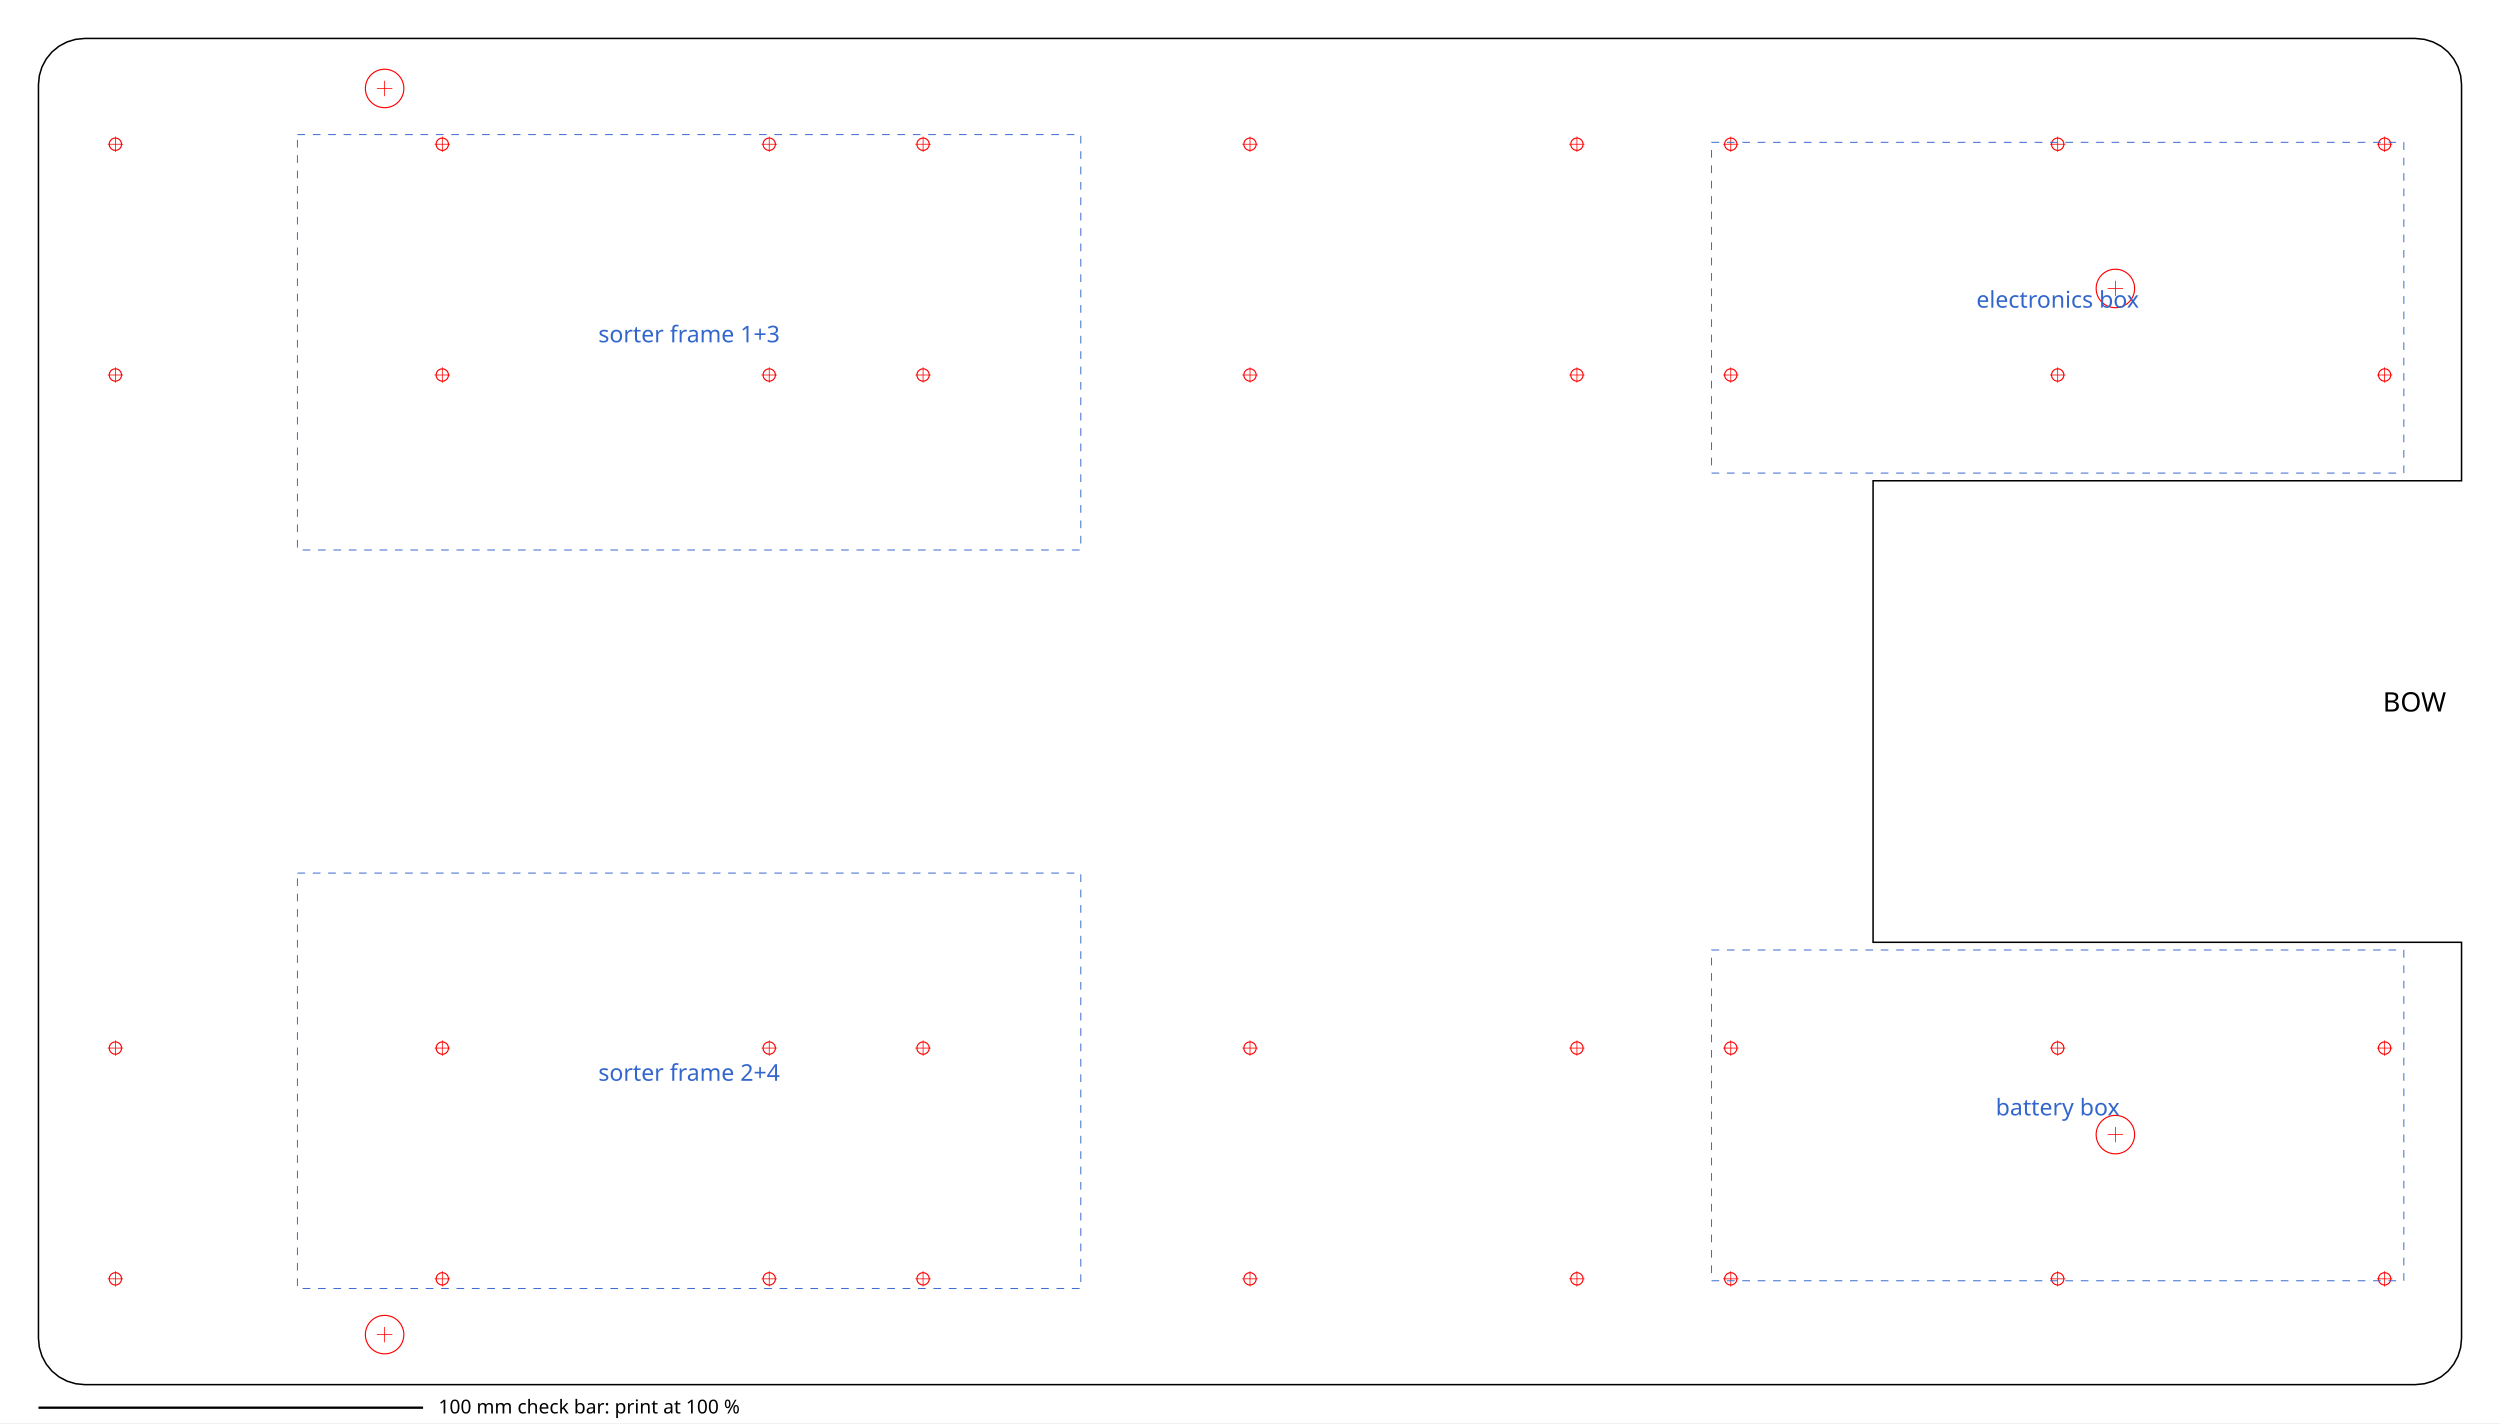
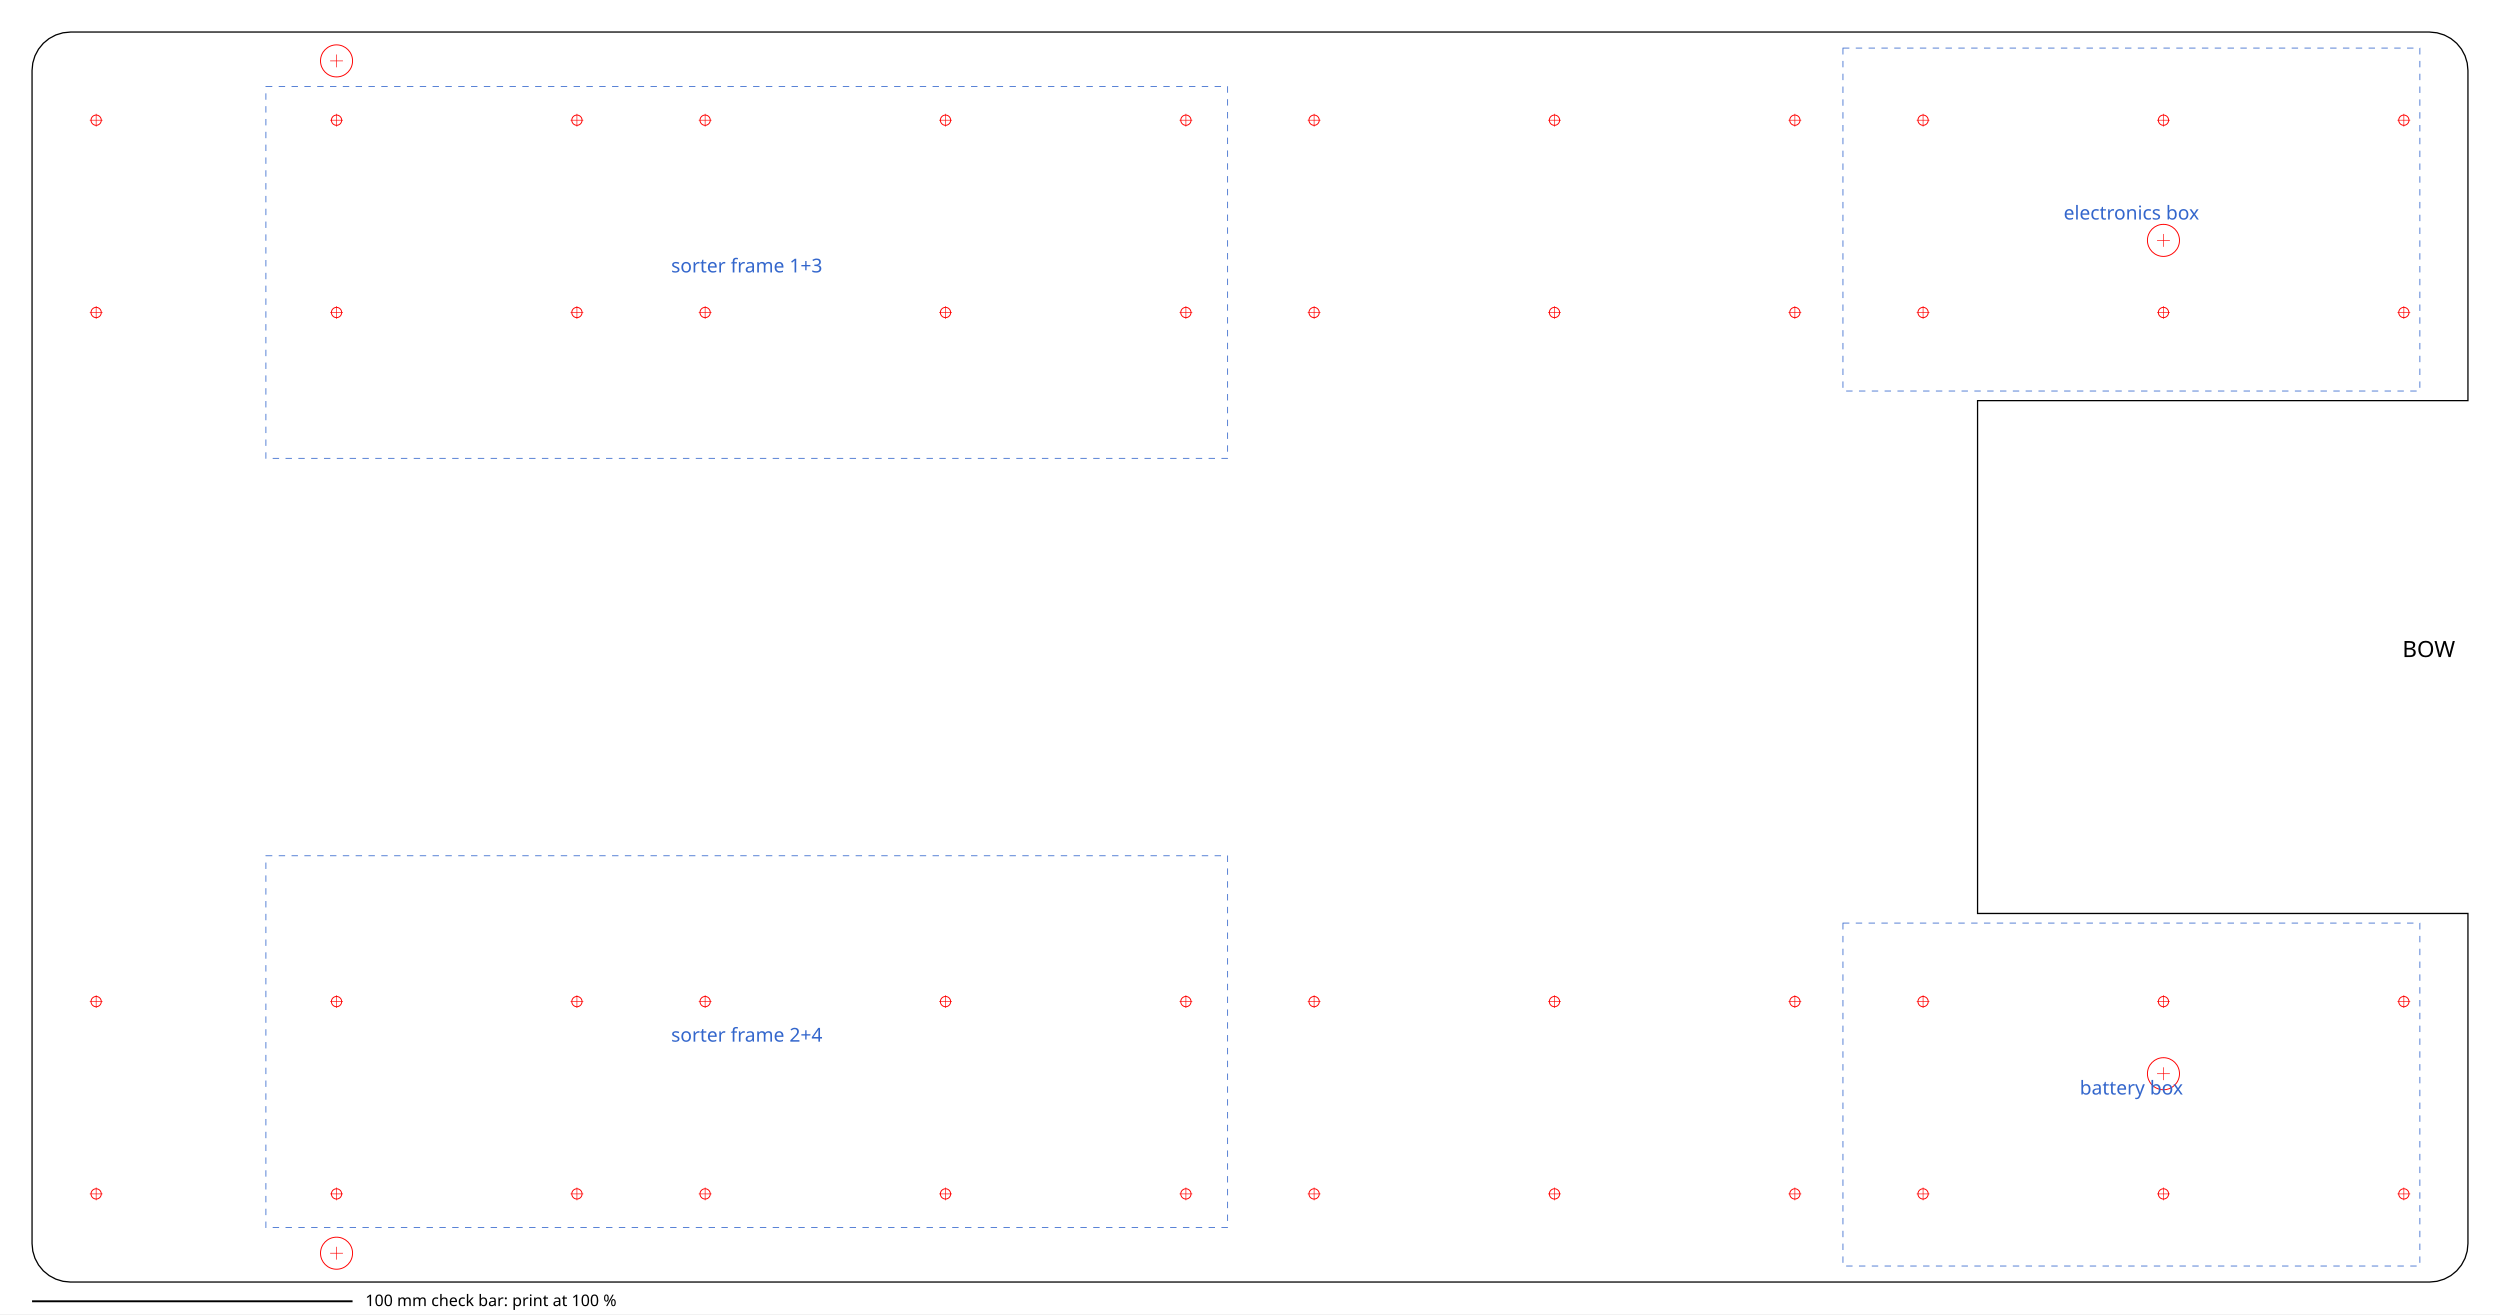
- <svg xmlns="http://www.w3.org/2000/svg" width="650.0mm" height="370.0mm" viewBox="0 0 650.0 370.0">
+ <svg xmlns="http://www.w3.org/2000/svg" width="780.0mm" height="410.0mm" viewBox="0 0 780.0 410.0">
  <rect width="100%" height="100%" fill="white" />
-   <path d="M 10.00,348.00 L 10.23,350.34 L 10.91,352.59 L 12.02,354.67 L 13.51,356.49 L 15.33,357.98 L 17.41,359.09 L 19.66,359.77 L 22.00,360.00 L 628.00,360.00 L 630.34,359.77 L 632.59,359.09 L 634.67,357.98 L 636.49,356.49 L 637.98,354.67 L 639.09,352.59 L 639.77,350.34 L 640.00,348.00 L 640.00,245.00 L 487.00,245.00 L 487.00,125.00 L 640.00,125.00 L 640.00,22.00 L 639.77,19.66 L 639.09,17.41 L 637.98,15.33 L 636.49,13.51 L 634.67,12.02 L 632.59,10.91 L 630.34,10.23 L 628.00,10.00 L 22.00,10.00 L 19.66,10.23 L 17.41,10.91 L 15.33,12.02 L 13.51,13.51 L 12.02,15.33 L 10.91,17.41 L 10.23,19.66 L 10.00,22.00 Z" fill="none" stroke="black" stroke-width="0.4" />
-   <circle cx="30.00" cy="272.50" r="1.6" fill="none" stroke="red" stroke-width="0.3" />
-   <path d="M 28.0 272.5 H 32.0 M 30.0 270.5 V 274.5" stroke="red" stroke-width="0.2" />
-   <circle cx="30.00" cy="332.50" r="1.6" fill="none" stroke="red" stroke-width="0.3" />
-   <path d="M 28.0 332.5 H 32.0 M 30.0 330.5 V 334.5" stroke="red" stroke-width="0.2" />
+   <path d="M 10.00,388.00 L 10.23,390.34 L 10.91,392.59 L 12.02,394.67 L 13.51,396.49 L 15.33,397.98 L 17.41,399.09 L 19.66,399.77 L 22.00,400.00 L 758.00,400.00 L 760.34,399.77 L 762.59,399.09 L 764.67,397.98 L 766.49,396.49 L 767.98,394.67 L 769.09,392.59 L 769.77,390.34 L 770.00,388.00 L 770.00,285.00 L 617.00,285.00 L 617.00,125.00 L 770.00,125.00 L 770.00,22.00 L 769.77,19.66 L 769.09,17.41 L 767.98,15.33 L 766.49,13.51 L 764.67,12.02 L 762.59,10.91 L 760.34,10.23 L 758.00,10.00 L 22.00,10.00 L 19.66,10.23 L 17.41,10.91 L 15.33,12.02 L 13.51,13.51 L 12.02,15.33 L 10.91,17.41 L 10.23,19.66 L 10.00,22.00 Z" fill="none" stroke="black" stroke-width="0.4" />
+   <circle cx="30.00" cy="312.50" r="1.6" fill="none" stroke="red" stroke-width="0.3" />
+   <path d="M 28.0 312.5 H 32.0 M 30.0 310.5 V 314.5" stroke="red" stroke-width="0.2" />
+   <circle cx="30.00" cy="372.50" r="1.6" fill="none" stroke="red" stroke-width="0.3" />
+   <path d="M 28.0 372.5 H 32.0 M 30.0 370.5 V 374.5" stroke="red" stroke-width="0.2" />
  <circle cx="30.00" cy="97.50" r="1.6" fill="none" stroke="red" stroke-width="0.3" />
  <path d="M 28.0 97.5 H 32.0 M 30.0 95.5 V 99.5" stroke="red" stroke-width="0.2" />
  <circle cx="30.00" cy="37.50" r="1.6" fill="none" stroke="red" stroke-width="0.3" />
  <path d="M 28.0 37.5 H 32.0 M 30.0 35.5 V 39.5" stroke="red" stroke-width="0.2" />
-   <circle cx="200.00" cy="272.50" r="1.6" fill="none" stroke="red" stroke-width="0.3" />
-   <path d="M 198.0 272.5 H 202.0 M 200.0 270.5 V 274.5" stroke="red" stroke-width="0.2" />
-   <circle cx="200.00" cy="332.50" r="1.6" fill="none" stroke="red" stroke-width="0.3" />
-   <path d="M 198.0 332.5 H 202.0 M 200.0 330.5 V 334.5" stroke="red" stroke-width="0.2" />
-   <circle cx="200.00" cy="97.50" r="1.6" fill="none" stroke="red" stroke-width="0.3" />
-   <path d="M 198.0 97.5 H 202.0 M 200.0 95.5 V 99.5" stroke="red" stroke-width="0.2" />
-   <circle cx="200.00" cy="37.50" r="1.6" fill="none" stroke="red" stroke-width="0.3" />
-   <path d="M 198.0 37.5 H 202.0 M 200.0 35.5 V 39.5" stroke="red" stroke-width="0.2" />
-   <circle cx="115.00" cy="272.50" r="1.6" fill="none" stroke="red" stroke-width="0.3" />
-   <path d="M 113.0 272.5 H 117.0 M 115.0 270.5 V 274.5" stroke="red" stroke-width="0.2" />
-   <circle cx="115.00" cy="332.50" r="1.6" fill="none" stroke="red" stroke-width="0.3" />
-   <path d="M 113.0 332.5 H 117.0 M 115.0 330.5 V 334.5" stroke="red" stroke-width="0.2" />
-   <circle cx="115.00" cy="97.50" r="1.6" fill="none" stroke="red" stroke-width="0.3" />
-   <path d="M 113.0 97.5 H 117.0 M 115.0 95.5 V 99.5" stroke="red" stroke-width="0.2" />
-   <circle cx="115.00" cy="37.50" r="1.6" fill="none" stroke="red" stroke-width="0.3" />
-   <path d="M 113.0 37.5 H 117.0 M 115.0 35.5 V 39.5" stroke="red" stroke-width="0.2" />
-   <circle cx="240.00" cy="272.50" r="1.6" fill="none" stroke="red" stroke-width="0.3" />
-   <path d="M 238.0 272.5 H 242.0 M 240.0 270.5 V 274.5" stroke="red" stroke-width="0.2" />
-   <circle cx="240.00" cy="332.50" r="1.6" fill="none" stroke="red" stroke-width="0.3" />
-   <path d="M 238.0 332.5 H 242.0 M 240.0 330.5 V 334.5" stroke="red" stroke-width="0.2" />
-   <circle cx="240.00" cy="97.50" r="1.6" fill="none" stroke="red" stroke-width="0.3" />
-   <path d="M 238.0 97.5 H 242.0 M 240.0 95.5 V 99.5" stroke="red" stroke-width="0.2" />
-   <circle cx="240.00" cy="37.50" r="1.6" fill="none" stroke="red" stroke-width="0.3" />
-   <path d="M 238.0 37.5 H 242.0 M 240.0 35.5 V 39.5" stroke="red" stroke-width="0.2" />
-   <circle cx="410.00" cy="272.50" r="1.6" fill="none" stroke="red" stroke-width="0.3" />
-   <path d="M 408.0 272.5 H 412.0 M 410.0 270.5 V 274.5" stroke="red" stroke-width="0.2" />
-   <circle cx="410.00" cy="332.50" r="1.6" fill="none" stroke="red" stroke-width="0.3" />
-   <path d="M 408.0 332.5 H 412.0 M 410.0 330.5 V 334.5" stroke="red" stroke-width="0.2" />
+   <circle cx="180.00" cy="312.50" r="1.6" fill="none" stroke="red" stroke-width="0.3" />
+   <path d="M 178.0 312.5 H 182.0 M 180.0 310.5 V 314.5" stroke="red" stroke-width="0.2" />
+   <circle cx="180.00" cy="372.50" r="1.6" fill="none" stroke="red" stroke-width="0.3" />
+   <path d="M 178.0 372.5 H 182.0 M 180.0 370.5 V 374.5" stroke="red" stroke-width="0.2" />
+   <circle cx="180.00" cy="97.50" r="1.6" fill="none" stroke="red" stroke-width="0.3" />
+   <path d="M 178.0 97.5 H 182.0 M 180.0 95.5 V 99.5" stroke="red" stroke-width="0.2" />
+   <circle cx="180.00" cy="37.50" r="1.6" fill="none" stroke="red" stroke-width="0.3" />
+   <path d="M 178.0 37.5 H 182.0 M 180.0 35.5 V 39.5" stroke="red" stroke-width="0.2" />
+   <circle cx="105.00" cy="312.50" r="1.6" fill="none" stroke="red" stroke-width="0.3" />
+   <path d="M 103.0 312.5 H 107.0 M 105.0 310.5 V 314.5" stroke="red" stroke-width="0.2" />
+   <circle cx="105.00" cy="372.50" r="1.6" fill="none" stroke="red" stroke-width="0.3" />
+   <path d="M 103.0 372.5 H 107.0 M 105.0 370.5 V 374.5" stroke="red" stroke-width="0.2" />
+   <circle cx="105.00" cy="97.50" r="1.6" fill="none" stroke="red" stroke-width="0.3" />
+   <path d="M 103.0 97.5 H 107.0 M 105.0 95.5 V 99.5" stroke="red" stroke-width="0.2" />
+   <circle cx="105.00" cy="37.50" r="1.6" fill="none" stroke="red" stroke-width="0.3" />
+   <path d="M 103.0 37.5 H 107.0 M 105.0 35.5 V 39.5" stroke="red" stroke-width="0.2" />
+   <circle cx="220.00" cy="312.50" r="1.6" fill="none" stroke="red" stroke-width="0.3" />
+   <path d="M 218.0 312.5 H 222.0 M 220.0 310.5 V 314.5" stroke="red" stroke-width="0.2" />
+   <circle cx="220.00" cy="372.50" r="1.6" fill="none" stroke="red" stroke-width="0.3" />
+   <path d="M 218.0 372.5 H 222.0 M 220.0 370.5 V 374.5" stroke="red" stroke-width="0.2" />
+   <circle cx="220.00" cy="97.50" r="1.6" fill="none" stroke="red" stroke-width="0.3" />
+   <path d="M 218.0 97.5 H 222.0 M 220.0 95.5 V 99.5" stroke="red" stroke-width="0.2" />
+   <circle cx="220.00" cy="37.50" r="1.6" fill="none" stroke="red" stroke-width="0.3" />
+   <path d="M 218.0 37.5 H 222.0 M 220.0 35.5 V 39.5" stroke="red" stroke-width="0.2" />
+   <circle cx="370.00" cy="312.50" r="1.6" fill="none" stroke="red" stroke-width="0.3" />
+   <path d="M 368.0 312.5 H 372.0 M 370.0 310.5 V 314.5" stroke="red" stroke-width="0.2" />
+   <circle cx="370.00" cy="372.50" r="1.6" fill="none" stroke="red" stroke-width="0.3" />
+   <path d="M 368.0 372.5 H 372.0 M 370.0 370.5 V 374.5" stroke="red" stroke-width="0.2" />
+   <circle cx="370.00" cy="97.50" r="1.6" fill="none" stroke="red" stroke-width="0.3" />
+   <path d="M 368.0 97.5 H 372.0 M 370.0 95.5 V 99.5" stroke="red" stroke-width="0.2" />
+   <circle cx="370.00" cy="37.50" r="1.6" fill="none" stroke="red" stroke-width="0.3" />
+   <path d="M 368.0 37.5 H 372.0 M 370.0 35.5 V 39.5" stroke="red" stroke-width="0.2" />
+   <circle cx="295.00" cy="312.50" r="1.6" fill="none" stroke="red" stroke-width="0.3" />
+   <path d="M 293.0 312.5 H 297.0 M 295.0 310.5 V 314.5" stroke="red" stroke-width="0.2" />
+   <circle cx="295.00" cy="372.50" r="1.6" fill="none" stroke="red" stroke-width="0.3" />
+   <path d="M 293.0 372.5 H 297.0 M 295.0 370.5 V 374.5" stroke="red" stroke-width="0.2" />
+   <circle cx="295.00" cy="97.50" r="1.6" fill="none" stroke="red" stroke-width="0.3" />
+   <path d="M 293.0 97.5 H 297.0 M 295.0 95.5 V 99.5" stroke="red" stroke-width="0.2" />
+   <circle cx="295.00" cy="37.50" r="1.6" fill="none" stroke="red" stroke-width="0.3" />
+   <path d="M 293.0 37.5 H 297.0 M 295.0 35.5 V 39.5" stroke="red" stroke-width="0.2" />
+   <circle cx="410.00" cy="312.50" r="1.6" fill="none" stroke="red" stroke-width="0.3" />
+   <path d="M 408.0 312.5 H 412.0 M 410.0 310.5 V 314.5" stroke="red" stroke-width="0.2" />
+   <circle cx="410.00" cy="372.50" r="1.6" fill="none" stroke="red" stroke-width="0.3" />
+   <path d="M 408.0 372.5 H 412.0 M 410.0 370.5 V 374.5" stroke="red" stroke-width="0.2" />
  <circle cx="410.00" cy="97.50" r="1.6" fill="none" stroke="red" stroke-width="0.3" />
  <path d="M 408.0 97.5 H 412.0 M 410.0 95.5 V 99.5" stroke="red" stroke-width="0.2" />
  <circle cx="410.00" cy="37.50" r="1.6" fill="none" stroke="red" stroke-width="0.3" />
  <path d="M 408.0 37.5 H 412.0 M 410.0 35.5 V 39.5" stroke="red" stroke-width="0.2" />
-   <circle cx="325.00" cy="272.50" r="1.6" fill="none" stroke="red" stroke-width="0.3" />
-   <path d="M 323.0 272.5 H 327.0 M 325.0 270.5 V 274.5" stroke="red" stroke-width="0.2" />
-   <circle cx="325.00" cy="332.50" r="1.6" fill="none" stroke="red" stroke-width="0.3" />
-   <path d="M 323.0 332.5 H 327.0 M 325.0 330.5 V 334.5" stroke="red" stroke-width="0.2" />
-   <circle cx="325.00" cy="97.50" r="1.6" fill="none" stroke="red" stroke-width="0.3" />
-   <path d="M 323.0 97.5 H 327.0 M 325.0 95.5 V 99.5" stroke="red" stroke-width="0.2" />
-   <circle cx="325.00" cy="37.50" r="1.6" fill="none" stroke="red" stroke-width="0.3" />
-   <path d="M 323.0 37.5 H 327.0 M 325.0 35.5 V 39.5" stroke="red" stroke-width="0.2" />
-   <circle cx="450.00" cy="272.50" r="1.6" fill="none" stroke="red" stroke-width="0.3" />
-   <path d="M 448.0 272.5 H 452.0 M 450.0 270.5 V 274.5" stroke="red" stroke-width="0.2" />
-   <circle cx="450.00" cy="332.50" r="1.6" fill="none" stroke="red" stroke-width="0.3" />
-   <path d="M 448.0 332.5 H 452.0 M 450.0 330.5 V 334.5" stroke="red" stroke-width="0.2" />
-   <circle cx="450.00" cy="97.50" r="1.6" fill="none" stroke="red" stroke-width="0.3" />
-   <path d="M 448.0 97.5 H 452.0 M 450.0 95.5 V 99.5" stroke="red" stroke-width="0.2" />
-   <circle cx="450.00" cy="37.50" r="1.6" fill="none" stroke="red" stroke-width="0.3" />
-   <path d="M 448.0 37.5 H 452.0 M 450.0 35.5 V 39.5" stroke="red" stroke-width="0.2" />
-   <circle cx="620.00" cy="272.50" r="1.6" fill="none" stroke="red" stroke-width="0.3" />
-   <path d="M 618.0 272.5 H 622.0 M 620.0 270.5 V 274.5" stroke="red" stroke-width="0.2" />
-   <circle cx="620.00" cy="332.50" r="1.6" fill="none" stroke="red" stroke-width="0.3" />
-   <path d="M 618.0 332.5 H 622.0 M 620.0 330.5 V 334.5" stroke="red" stroke-width="0.2" />
-   <circle cx="620.00" cy="97.50" r="1.6" fill="none" stroke="red" stroke-width="0.3" />
-   <path d="M 618.0 97.5 H 622.0 M 620.0 95.5 V 99.5" stroke="red" stroke-width="0.2" />
-   <circle cx="620.00" cy="37.50" r="1.6" fill="none" stroke="red" stroke-width="0.3" />
-   <path d="M 618.0 37.5 H 622.0 M 620.0 35.5 V 39.5" stroke="red" stroke-width="0.2" />
-   <circle cx="535.00" cy="272.50" r="1.6" fill="none" stroke="red" stroke-width="0.3" />
-   <path d="M 533.0 272.5 H 537.0 M 535.0 270.5 V 274.5" stroke="red" stroke-width="0.2" />
-   <circle cx="535.00" cy="332.50" r="1.6" fill="none" stroke="red" stroke-width="0.3" />
-   <path d="M 533.0 332.5 H 537.0 M 535.0 330.5 V 334.5" stroke="red" stroke-width="0.2" />
-   <circle cx="535.00" cy="97.50" r="1.6" fill="none" stroke="red" stroke-width="0.3" />
-   <path d="M 533.0 97.5 H 537.0 M 535.0 95.5 V 99.5" stroke="red" stroke-width="0.2" />
-   <circle cx="535.00" cy="37.50" r="1.6" fill="none" stroke="red" stroke-width="0.3" />
-   <path d="M 533.0 37.5 H 537.0 M 535.0 35.5 V 39.5" stroke="red" stroke-width="0.2" />
-   <circle cx="550.00" cy="295.00" r="5.0" fill="none" stroke="red" stroke-width="0.3" />
-   <path d="M 548.0 295.0 H 552.0 M 550.0 293.0 V 297.0" stroke="red" stroke-width="0.2" />
-   <circle cx="100.00" cy="347.00" r="5.0" fill="none" stroke="red" stroke-width="0.3" />
-   <path d="M 98.0 347.0 H 102.0 M 100.0 345.0 V 349.0" stroke="red" stroke-width="0.2" />
-   <circle cx="550.00" cy="75.00" r="5.0" fill="none" stroke="red" stroke-width="0.3" />
-   <path d="M 548.0 75.0 H 552.0 M 550.0 73.0 V 77.0" stroke="red" stroke-width="0.2" />
-   <circle cx="100.00" cy="23.00" r="5.0" fill="none" stroke="red" stroke-width="0.3" />
-   <path d="M 98.0 23.0 H 102.0 M 100.0 21.0 V 25.0" stroke="red" stroke-width="0.2" />
-   <rect x="445.00" y="37.00" width="180.00" height="86.00" fill="none" stroke="#3366cc" stroke-width="0.25" stroke-dasharray="2 2" />
-   <text x="535.00" y="80.00" font-size="6" text-anchor="middle" fill="#3366cc" font-family="sans-serif">electronics box</text>
-   <rect x="445.00" y="247.00" width="180.00" height="86.00" fill="none" stroke="#3366cc" stroke-width="0.25" stroke-dasharray="2 2" />
-   <text x="535.00" y="290.00" font-size="6" text-anchor="middle" fill="#3366cc" font-family="sans-serif">battery box</text>
-   <rect x="77.33" y="35.00" width="203.68" height="108.00" fill="none" stroke="#3366cc" stroke-width="0.25" stroke-dasharray="2 2" />
-   <text x="179.17" y="89.00" font-size="6" text-anchor="middle" fill="#3366cc" font-family="sans-serif">sorter frame 1+3</text>
-   <rect x="77.33" y="227.00" width="203.68" height="108.00" fill="none" stroke="#3366cc" stroke-width="0.25" stroke-dasharray="2 2" />
-   <text x="179.17" y="281.00" font-size="6" text-anchor="middle" fill="#3366cc" font-family="sans-serif">sorter frame 2+4</text>
-   <text x="636.00" y="185.00" font-size="7" text-anchor="end" font-family="sans-serif">BOW</text>
-   <path d="M 10.0 366.0 H 110.0" stroke="black" stroke-width="0.6" />
-   <text x="114.0" y="367.5" font-size="5" font-family="sans-serif">100 mm check bar: print at 100 %</text>
+   <circle cx="560.00" cy="312.50" r="1.6" fill="none" stroke="red" stroke-width="0.3" />
+   <path d="M 558.0 312.5 H 562.0 M 560.0 310.5 V 314.5" stroke="red" stroke-width="0.2" />
+   <circle cx="560.00" cy="372.50" r="1.6" fill="none" stroke="red" stroke-width="0.3" />
+   <path d="M 558.0 372.5 H 562.0 M 560.0 370.5 V 374.5" stroke="red" stroke-width="0.2" />
+   <circle cx="560.00" cy="97.50" r="1.6" fill="none" stroke="red" stroke-width="0.3" />
+   <path d="M 558.0 97.5 H 562.0 M 560.0 95.5 V 99.5" stroke="red" stroke-width="0.2" />
+   <circle cx="560.00" cy="37.50" r="1.6" fill="none" stroke="red" stroke-width="0.3" />
+   <path d="M 558.0 37.5 H 562.0 M 560.0 35.5 V 39.5" stroke="red" stroke-width="0.2" />
+   <circle cx="485.00" cy="312.50" r="1.6" fill="none" stroke="red" stroke-width="0.3" />
+   <path d="M 483.0 312.5 H 487.0 M 485.0 310.5 V 314.5" stroke="red" stroke-width="0.2" />
+   <circle cx="485.00" cy="372.50" r="1.6" fill="none" stroke="red" stroke-width="0.3" />
+   <path d="M 483.0 372.5 H 487.0 M 485.0 370.5 V 374.5" stroke="red" stroke-width="0.2" />
+   <circle cx="485.00" cy="97.50" r="1.6" fill="none" stroke="red" stroke-width="0.3" />
+   <path d="M 483.0 97.5 H 487.0 M 485.0 95.5 V 99.5" stroke="red" stroke-width="0.2" />
+   <circle cx="485.00" cy="37.50" r="1.6" fill="none" stroke="red" stroke-width="0.3" />
+   <path d="M 483.0 37.5 H 487.0 M 485.0 35.5 V 39.5" stroke="red" stroke-width="0.2" />
+   <circle cx="600.00" cy="312.50" r="1.6" fill="none" stroke="red" stroke-width="0.3" />
+   <path d="M 598.0 312.5 H 602.0 M 600.0 310.5 V 314.5" stroke="red" stroke-width="0.2" />
+   <circle cx="600.00" cy="372.50" r="1.6" fill="none" stroke="red" stroke-width="0.3" />
+   <path d="M 598.0 372.5 H 602.0 M 600.0 370.5 V 374.5" stroke="red" stroke-width="0.2" />
+   <circle cx="600.00" cy="97.50" r="1.6" fill="none" stroke="red" stroke-width="0.3" />
+   <path d="M 598.0 97.5 H 602.0 M 600.0 95.5 V 99.5" stroke="red" stroke-width="0.2" />
+   <circle cx="600.00" cy="37.50" r="1.6" fill="none" stroke="red" stroke-width="0.3" />
+   <path d="M 598.0 37.5 H 602.0 M 600.0 35.5 V 39.5" stroke="red" stroke-width="0.2" />
+   <circle cx="750.00" cy="312.50" r="1.6" fill="none" stroke="red" stroke-width="0.3" />
+   <path d="M 748.0 312.5 H 752.0 M 750.0 310.5 V 314.5" stroke="red" stroke-width="0.2" />
+   <circle cx="750.00" cy="372.50" r="1.6" fill="none" stroke="red" stroke-width="0.3" />
+   <path d="M 748.0 372.5 H 752.0 M 750.0 370.5 V 374.5" stroke="red" stroke-width="0.2" />
+   <circle cx="750.00" cy="97.50" r="1.6" fill="none" stroke="red" stroke-width="0.3" />
+   <path d="M 748.0 97.5 H 752.0 M 750.0 95.5 V 99.5" stroke="red" stroke-width="0.2" />
+   <circle cx="750.00" cy="37.50" r="1.6" fill="none" stroke="red" stroke-width="0.3" />
+   <path d="M 748.0 37.5 H 752.0 M 750.0 35.5 V 39.5" stroke="red" stroke-width="0.2" />
+   <circle cx="675.00" cy="312.50" r="1.6" fill="none" stroke="red" stroke-width="0.3" />
+   <path d="M 673.0 312.5 H 677.0 M 675.0 310.5 V 314.5" stroke="red" stroke-width="0.2" />
+   <circle cx="675.00" cy="372.50" r="1.6" fill="none" stroke="red" stroke-width="0.3" />
+   <path d="M 673.0 372.5 H 677.0 M 675.0 370.5 V 374.5" stroke="red" stroke-width="0.2" />
+   <circle cx="675.00" cy="97.50" r="1.6" fill="none" stroke="red" stroke-width="0.3" />
+   <path d="M 673.0 97.5 H 677.0 M 675.0 95.5 V 99.5" stroke="red" stroke-width="0.2" />
+   <circle cx="675.00" cy="37.50" r="1.6" fill="none" stroke="red" stroke-width="0.3" />
+   <path d="M 673.0 37.5 H 677.0 M 675.0 35.5 V 39.5" stroke="red" stroke-width="0.2" />
+   <circle cx="675.00" cy="335.00" r="5.0" fill="none" stroke="red" stroke-width="0.3" />
+   <path d="M 673.0 335.0 H 677.0 M 675.0 333.0 V 337.0" stroke="red" stroke-width="0.2" />
+   <circle cx="105.00" cy="391.00" r="5.0" fill="none" stroke="red" stroke-width="0.3" />
+   <path d="M 103.0 391.0 H 107.0 M 105.0 389.0 V 393.0" stroke="red" stroke-width="0.2" />
+   <circle cx="675.00" cy="75.00" r="5.0" fill="none" stroke="red" stroke-width="0.3" />
+   <path d="M 673.0 75.0 H 677.0 M 675.0 73.0 V 77.0" stroke="red" stroke-width="0.2" />
+   <circle cx="105.00" cy="19.00" r="5.0" fill="none" stroke="red" stroke-width="0.3" />
+   <path d="M 103.0 19.0 H 107.0 M 105.0 17.0 V 21.0" stroke="red" stroke-width="0.2" />
+   <rect x="575.00" y="15.00" width="180.00" height="107.00" fill="none" stroke="#3366cc" stroke-width="0.25" stroke-dasharray="2 2" />
+   <text x="665.00" y="68.50" font-size="6" text-anchor="middle" fill="#3366cc" font-family="sans-serif">electronics box</text>
+   <rect x="575.00" y="288.00" width="180.00" height="107.00" fill="none" stroke="#3366cc" stroke-width="0.25" stroke-dasharray="2 2" />
+   <text x="665.00" y="341.50" font-size="6" text-anchor="middle" fill="#3366cc" font-family="sans-serif">battery box</text>
+   <rect x="82.96" y="27.00" width="300.06" height="116.00" fill="none" stroke="#3366cc" stroke-width="0.25" stroke-dasharray="2 2" />
+   <text x="232.99" y="85.00" font-size="6" text-anchor="middle" fill="#3366cc" font-family="sans-serif">sorter frame 1+3</text>
+   <rect x="82.96" y="267.00" width="300.06" height="116.00" fill="none" stroke="#3366cc" stroke-width="0.25" stroke-dasharray="2 2" />
+   <text x="232.99" y="325.00" font-size="6" text-anchor="middle" fill="#3366cc" font-family="sans-serif">sorter frame 2+4</text>
+   <text x="766.00" y="205.00" font-size="7" text-anchor="end" font-family="sans-serif">BOW</text>
+   <path d="M 10.0 406.0 H 110.0" stroke="black" stroke-width="0.6" />
+   <text x="114.0" y="407.5" font-size="5" font-family="sans-serif">100 mm check bar: print at 100 %</text>
</svg>
